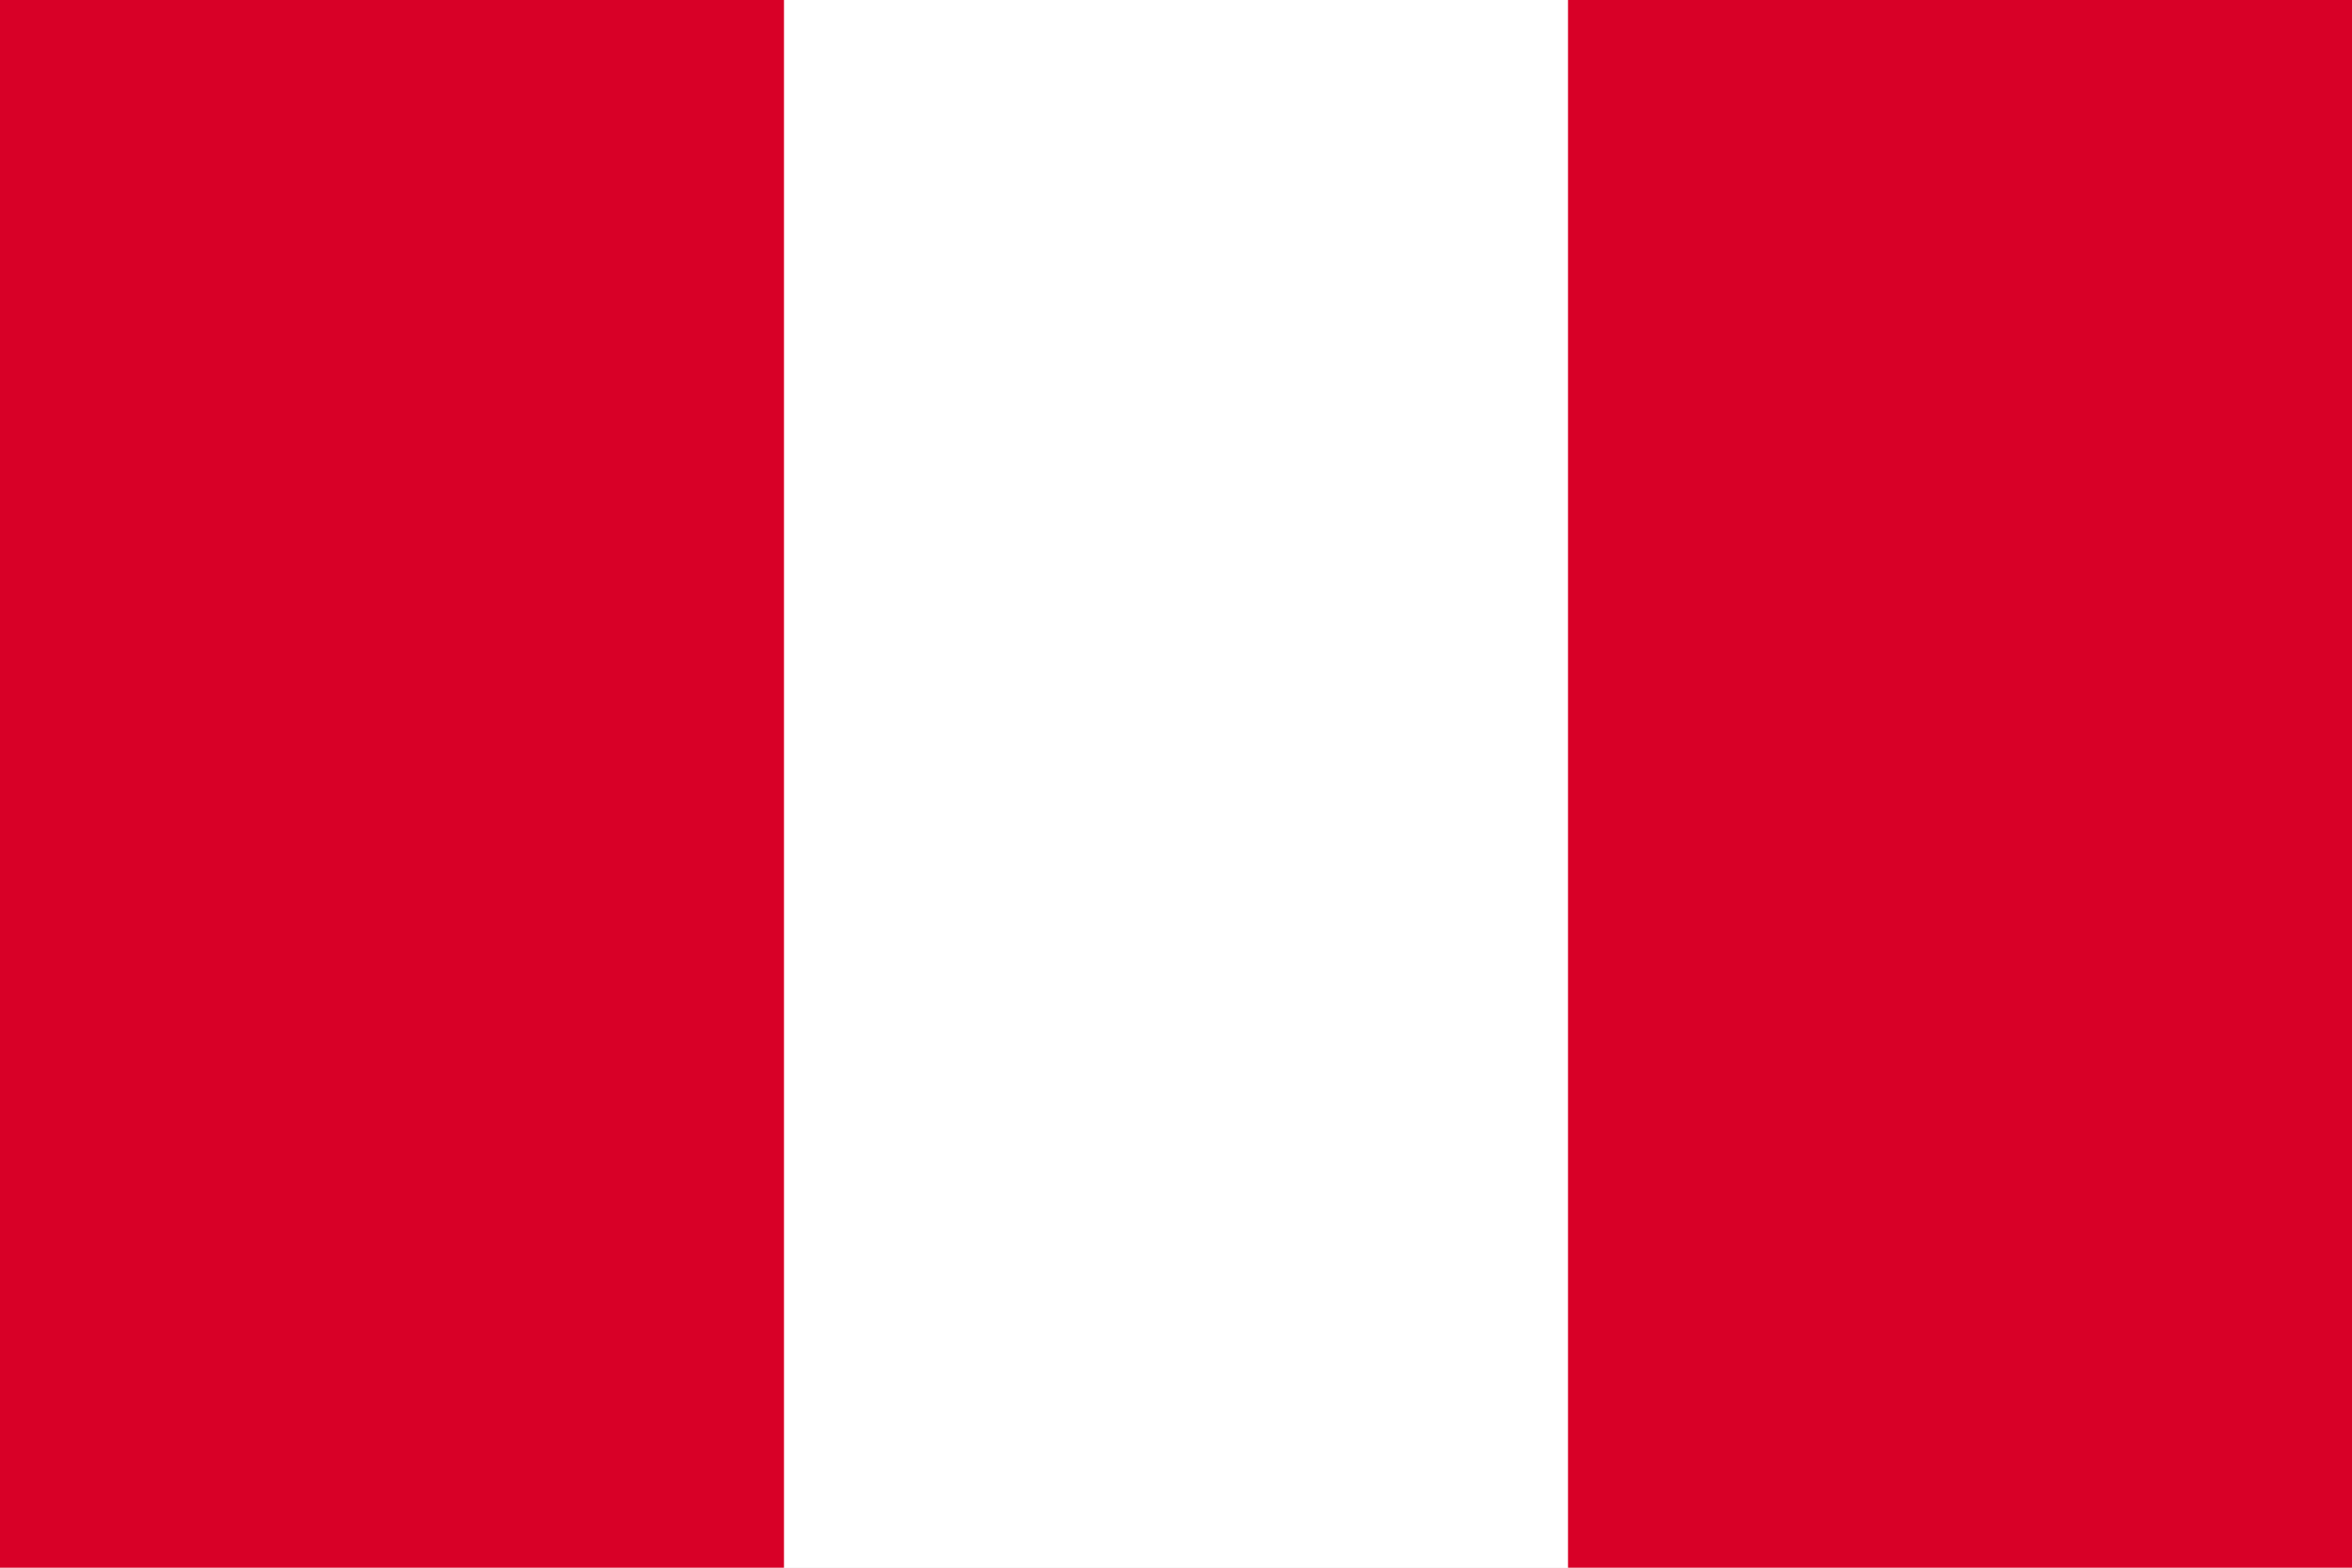
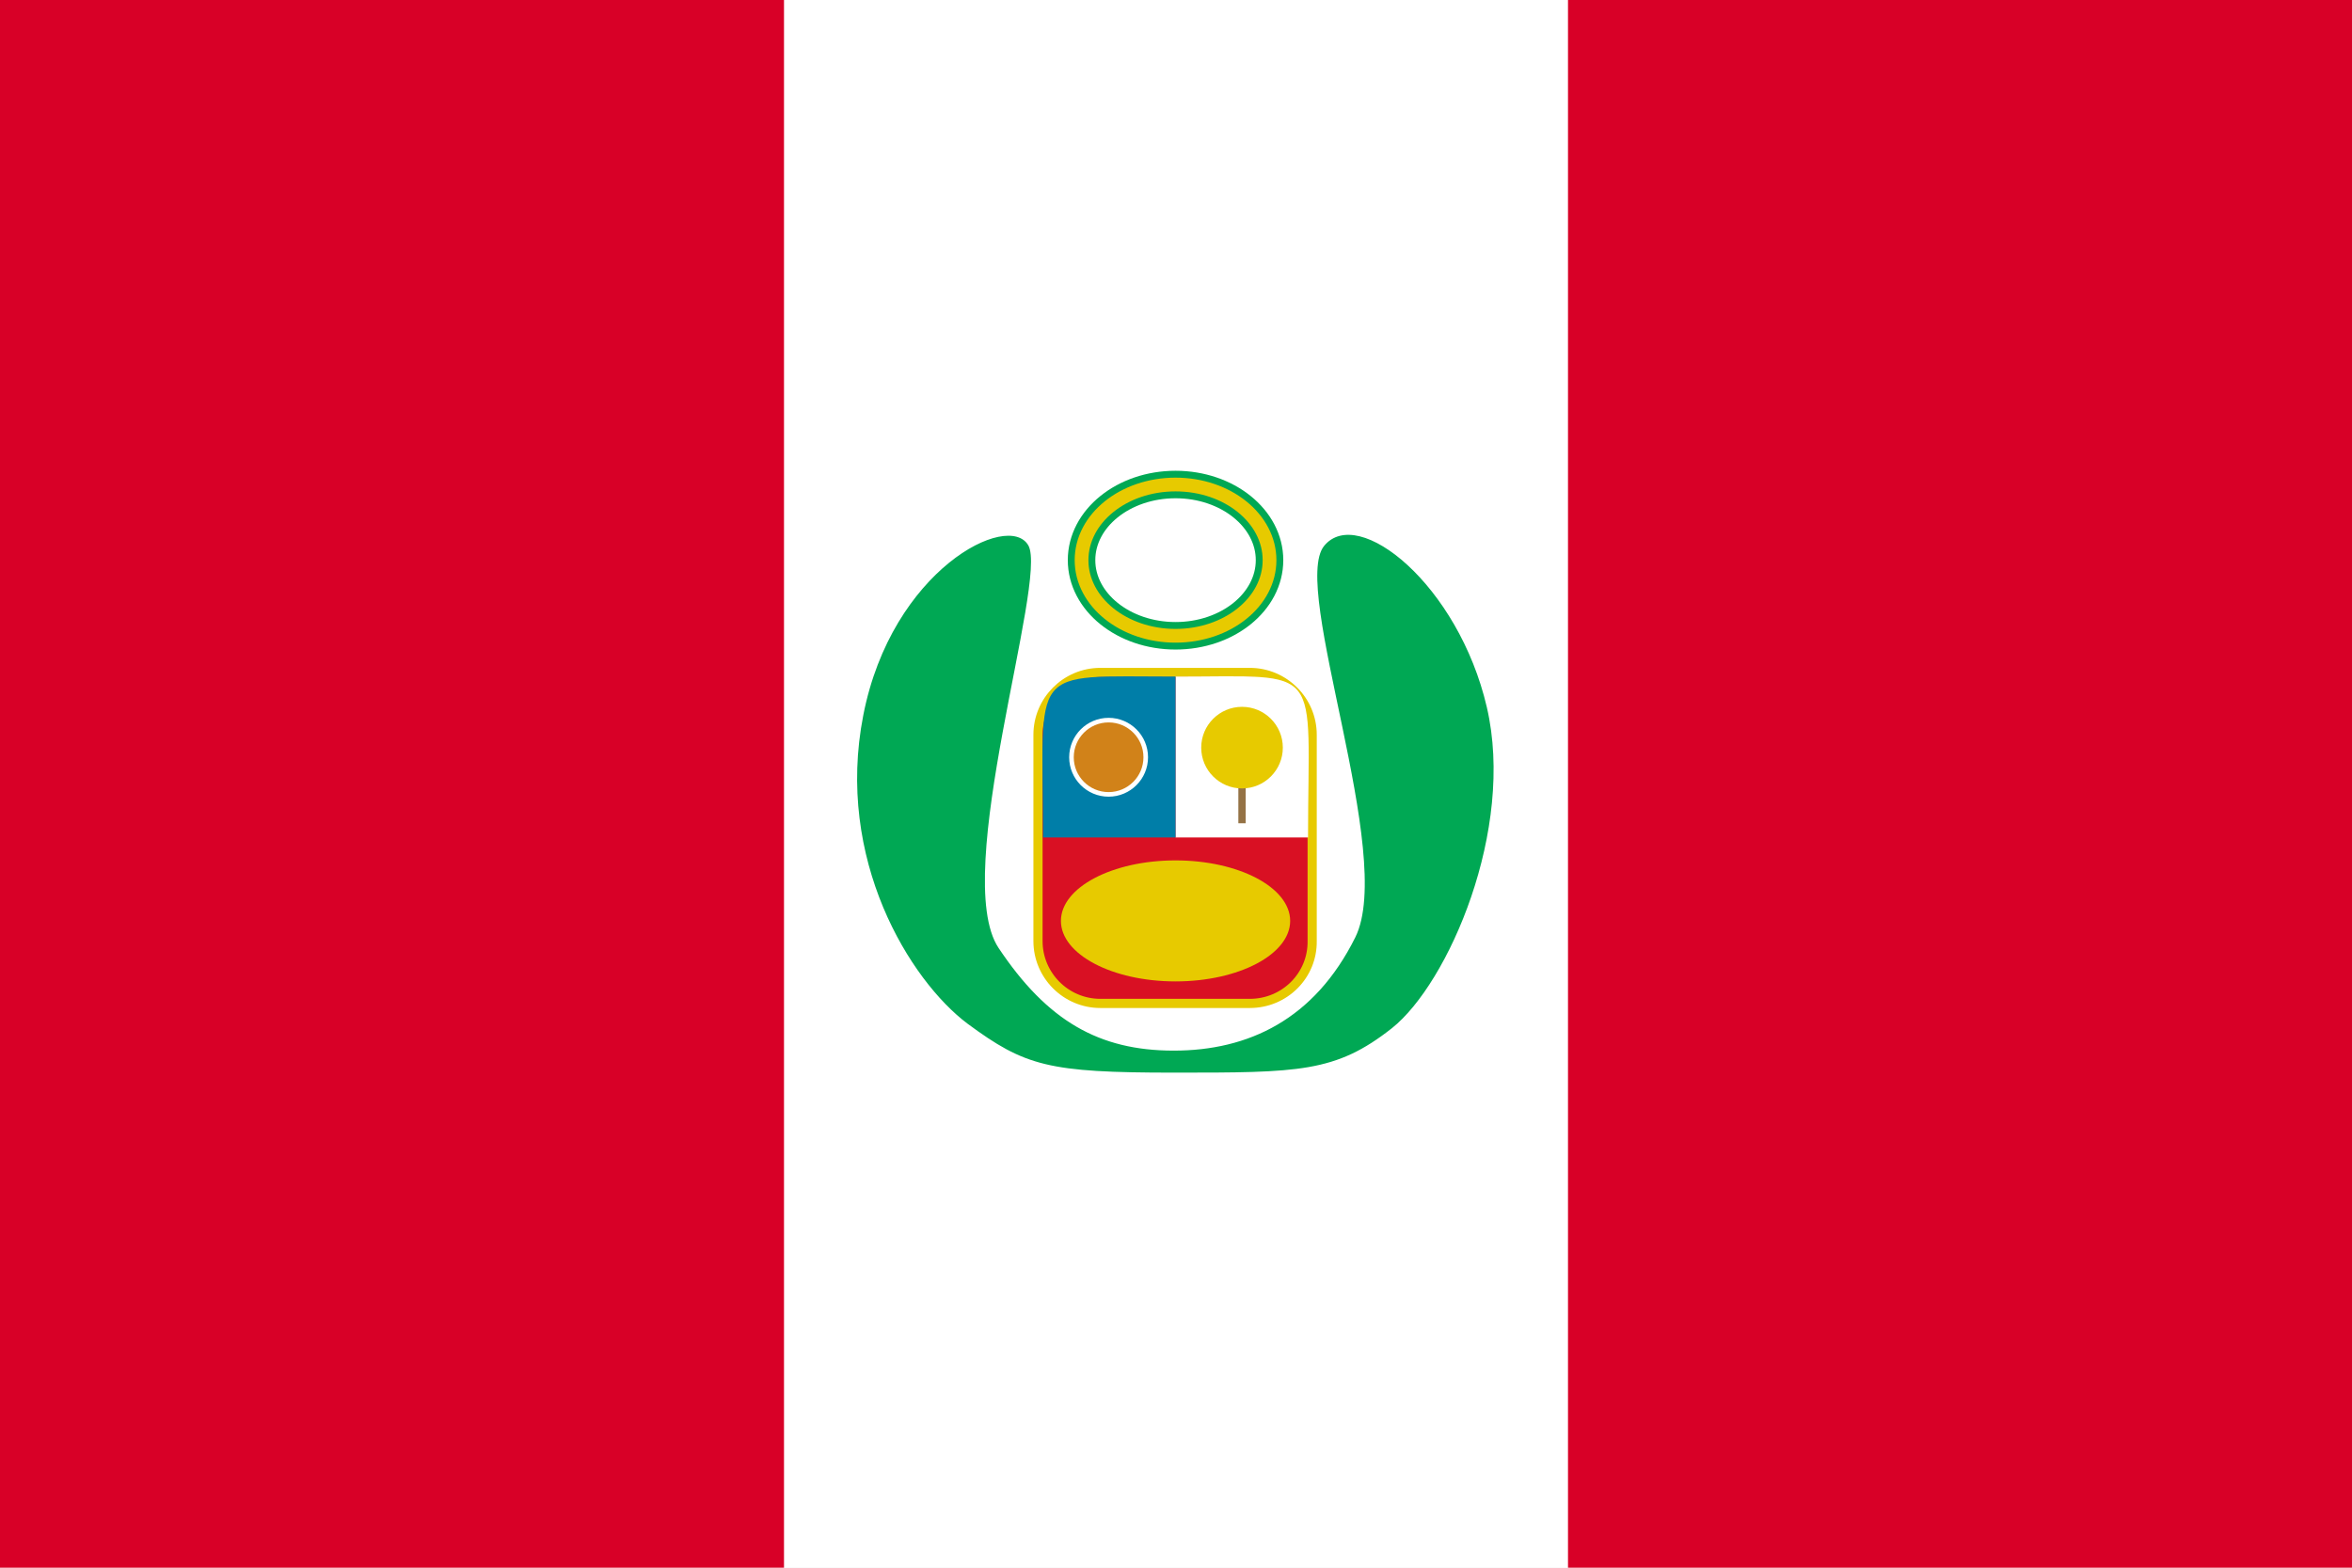
- <svg xmlns="http://www.w3.org/2000/svg" viewBox="0 85.333 512 341.333">
-   <rect y="85.331" fill="#FFFFFF" width="512" height="341.326" />
-   <g>
-     <rect y="85.331" fill="#D80027" width="170.663" height="341.337" />
-     <rect x="341.337" y="85.331" fill="#D80027" width="170.663" height="341.337" />
+ <svg xmlns="http://www.w3.org/2000/svg" version="1.1" viewBox="0 0 513 342">
+   <rect fill="#FFFFFF" width="513" height="342" />
+   <g fill="#D80027">
+     <rect y="0" width="171" height="342" />
+     <rect x="342" width="171" height="342" />
  </g>
+   <path fill="#00A854" d="M224.3,119c4.3,7.6-17.1,71.9-6.5,87.8s21.9,22.4,38.2,22.4c16.3,0,30.7-6.8,39.6-24.7s-14.2-76.3-6.8-85.4  c7.4-9.1,29.3,8.5,35.5,35.2c6.2,26.7-8.4,60.2-20.7,70c-12.3,9.7-20.3,9.7-47.6,9.7s-32.4-1.4-45-10.7  c-12.5-9.4-28.9-35.8-22.7-67.3C194.5,124.3,220,111.4,224.3,119z" />
+   <path fill="#D91023" stroke="#E7CA00" stroke-width="2" d="M272.6,218.9h-32.6c-7.5,0-13.6-6.1-13.6-13.6v-45c0-7.5,6.1-13.6,13.6-13.6h32.6c7.5,0,13.6,6.1,13.6,13.6v45  C286.3,212.8,280.2,218.9,272.6,218.9z" />
+   <ellipse fill="#E7CA00" cx="256.4" cy="200.9" rx="25" ry="13.2" />
+   <path fill="#FFFFFF" d="M256.4,147.6v35.1h28.9C285.3,144.4,289.2,147.6,256.4,147.6z" />
+   <path fill="#007EA8" d="M256.4,147.6v35.1h-28.9C227.5,144.8,223.8,147.6,256.4,147.6z" />
+   <rect x="270.1" y="158.1" fill="#947245" width="1.6" height="21.5" />
+   <circle fill="#D18219" stroke="#FFFFFF" cx="241.8" cy="165.2" r="8.1" />
+   <ellipse fill="none" stroke="#00A854" stroke-width="6" cx="256.4" cy="122.2" rx="20.5" ry="16.5" />
+   <ellipse fill="none" stroke="#E7CA00" stroke-width="3" cx="256.4" cy="122.2" rx="20.5" ry="16.5" />
+   <circle fill="#E7CA00" cx="270.9" cy="163.1" r="8.9" />
</svg>
